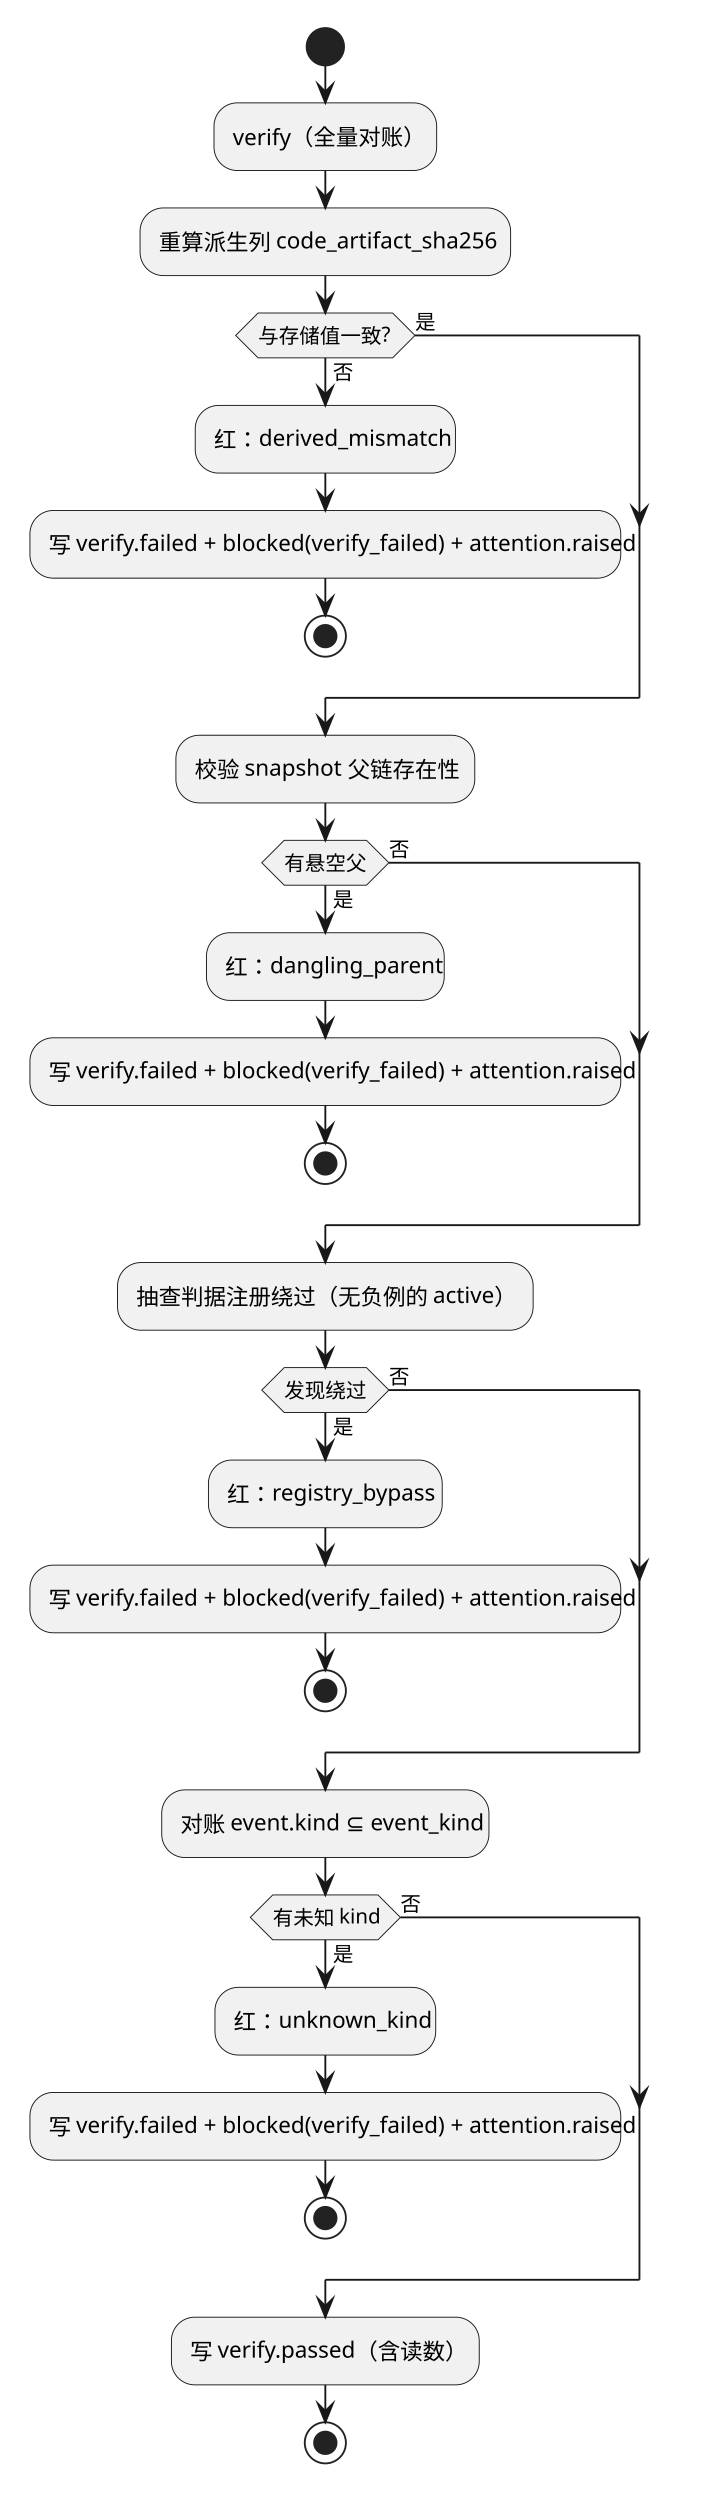
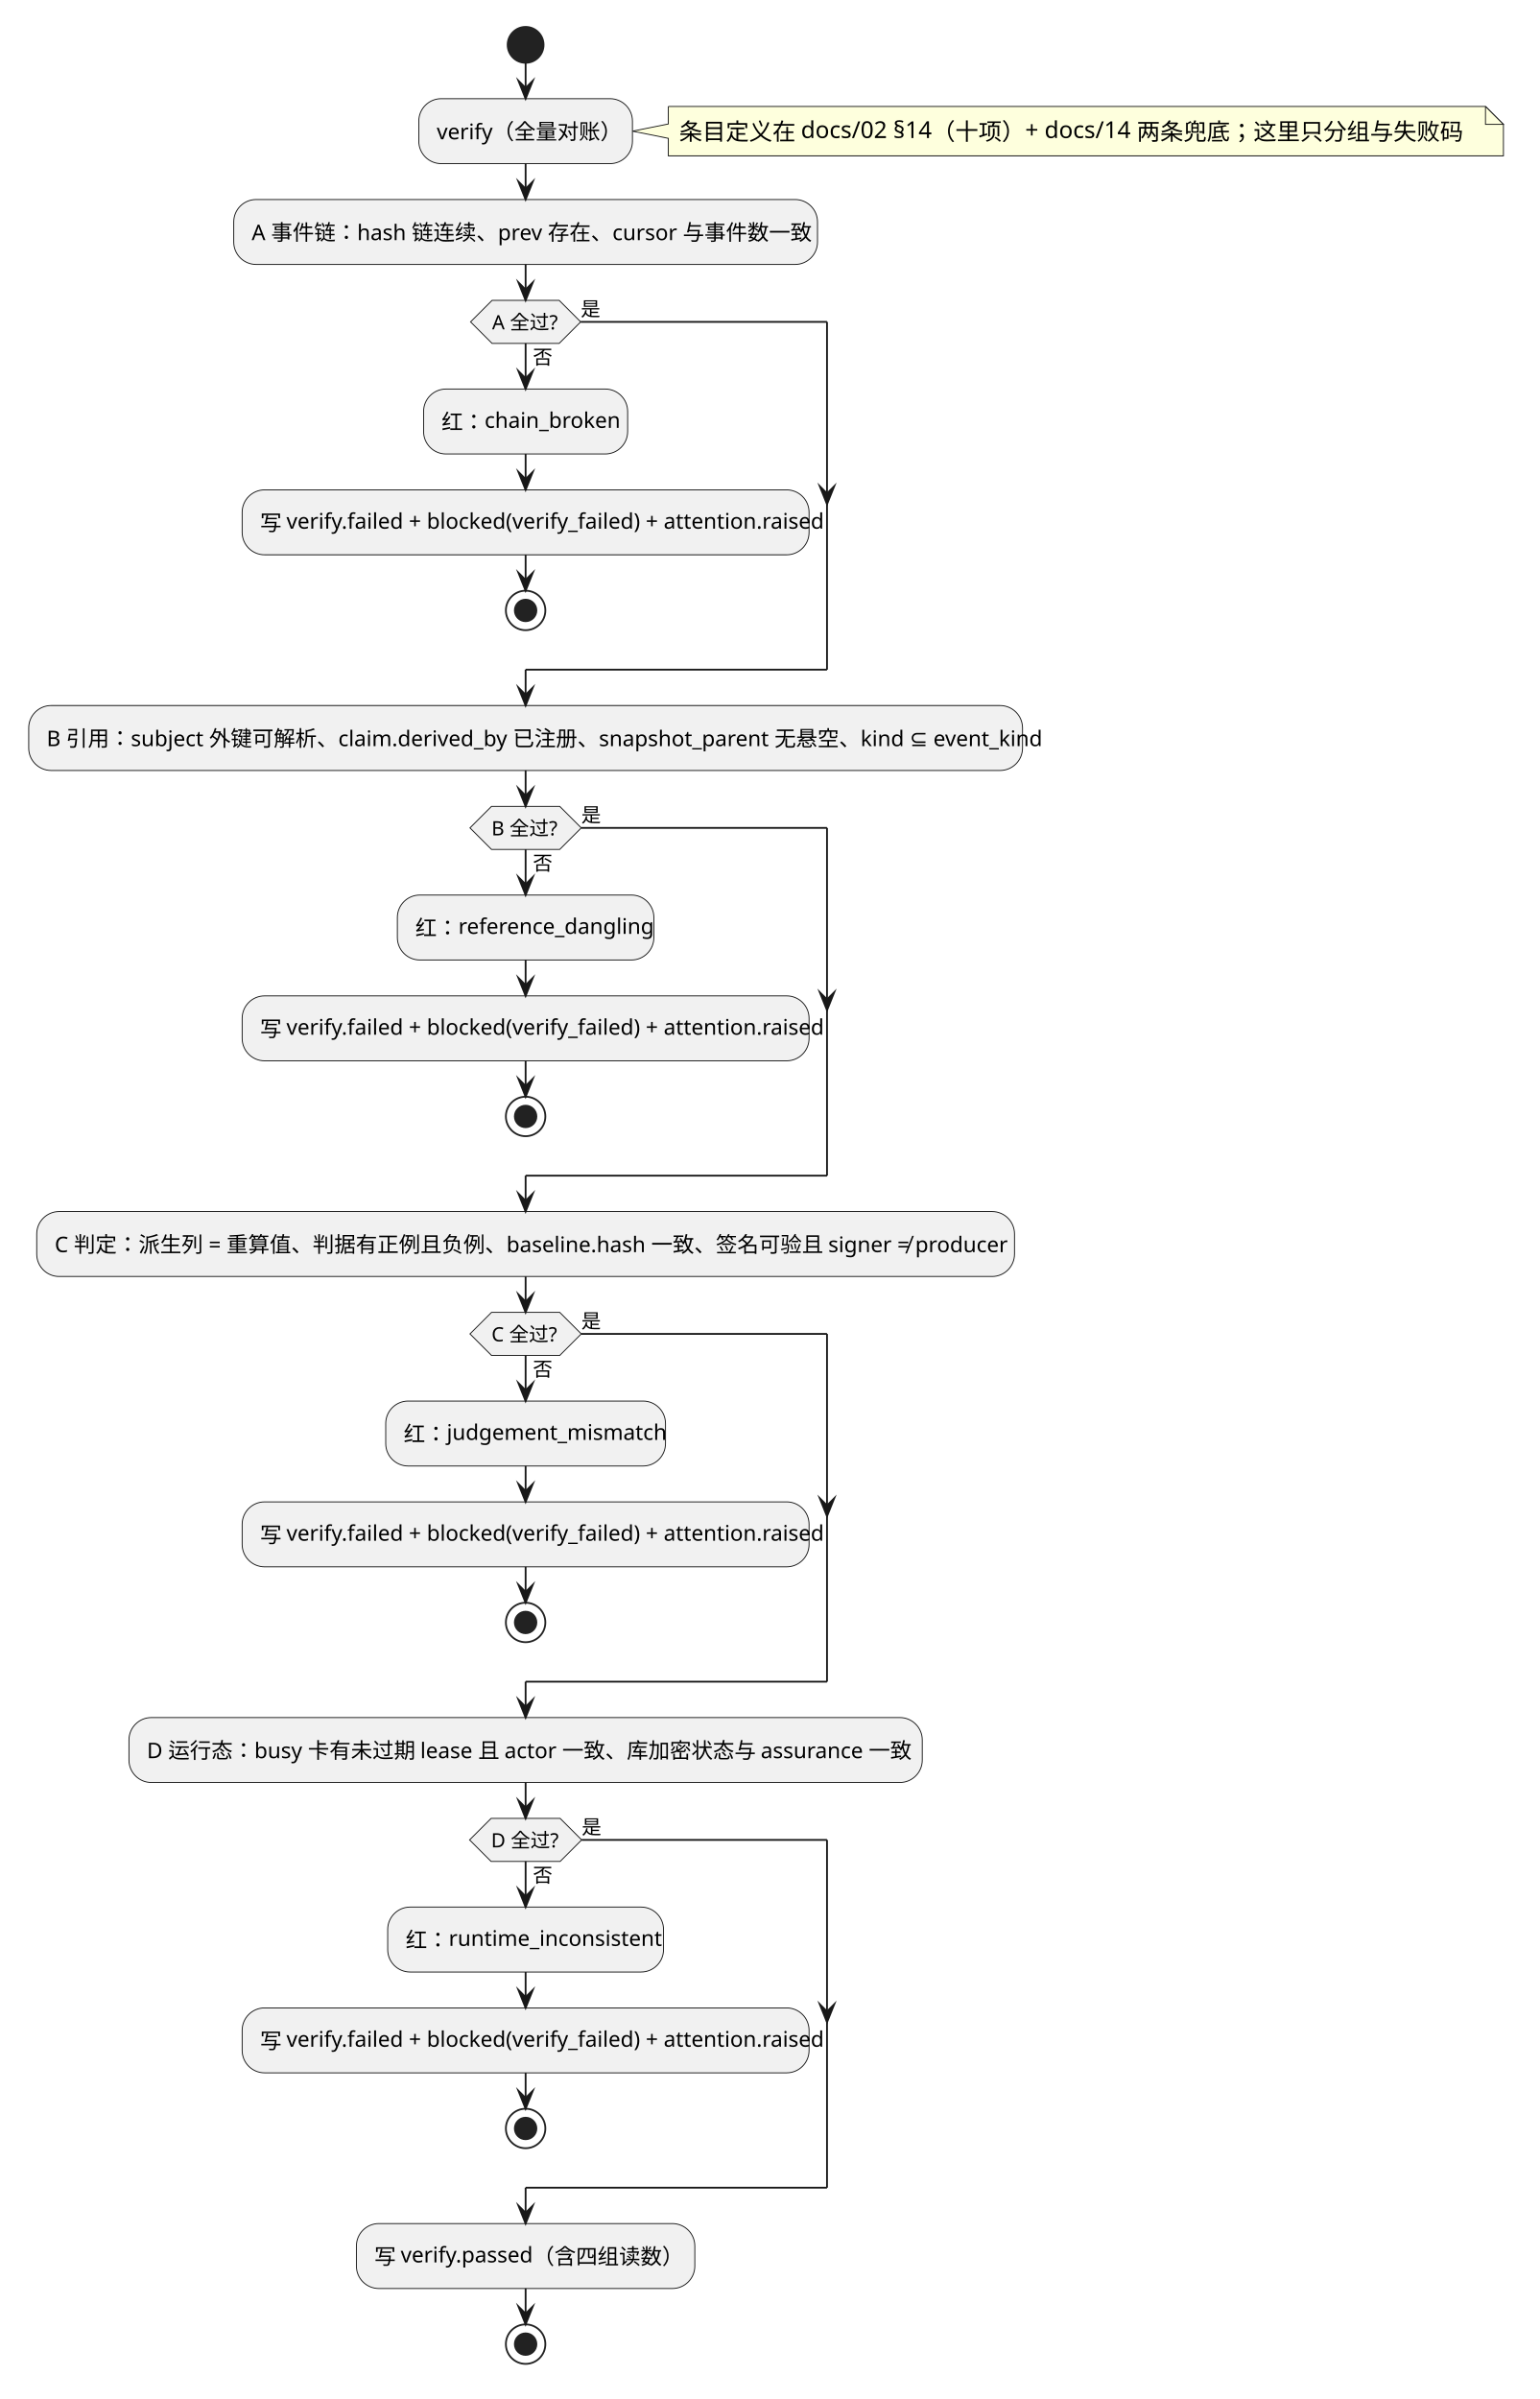
- <svg xmlns="http://www.w3.org/2000/svg" version="1.1" data-diagram-type="ACTIVITY" style="width:376px;height:1337px;background:#FFFFFF;" width="376px" height="1337px" viewBox="0 0 376 1337" zoomAndPan="magnify" preserveAspectRatio="none" contentStyleType="text/css">
+ <svg xmlns="http://www.w3.org/2000/svg" version="1.1" data-diagram-type="ACTIVITY" style="width:858px;height:1337px;background:#FFFFFF;" width="858px" height="1337px" viewBox="0 0 858 1337" zoomAndPan="magnify" preserveAspectRatio="none" contentStyleType="text/css">
  <defs />
  <g font-family="sans-serif" lengthAdjust="spacing">
-     <ellipse cx="173.99" cy="25" rx="10" ry="10" fill="#222" style="stroke:#222;stroke-width:1;" />
-     <rect x="114.449" y="55" width="119.082" height="36.195" fill="#F1F1F1" style="stroke:#181818;stroke-width:0.5;" rx="12.5" ry="12.5" />
-     <text x="124.449" y="77.633" fill="#000" font-size="12" textLength="99.082">verify（全量对账）</text>
-     <rect x="74.904" y="111.195" width="198.172" height="36.195" fill="#F1F1F1" style="stroke:#181818;stroke-width:0.5;" rx="12.5" ry="12.5" />
-     <text x="84.904" y="133.828" fill="#000" font-size="12" textLength="178.172">重算派生列 code_artifact_sha256</text>
-     <rect x="104.418" y="216.813" width="139.145" height="36.195" fill="#F1F1F1" style="stroke:#181818;stroke-width:0.5;" rx="12.5" ry="12.5" />
-     <text x="114.418" y="239.446" fill="#000" font-size="12" textLength="119.145">红：derived_mismatch</text>
-     <rect x="16" y="273.009" width="315.98" height="36.195" fill="#F1F1F1" style="stroke:#181818;stroke-width:0.5;" rx="12.5" ry="12.5" />
-     <text x="26" y="295.642" fill="#000" font-size="12" textLength="295.98">写 verify.failed + blocked(verify_failed) + attention.raised</text>
-     <ellipse cx="173.99" cy="340.204" rx="11" ry="11" fill="none" style="stroke:#222;stroke-width:1;" />
-     <ellipse cx="173.99" cy="340.204" rx="6" ry="6" fill="#222" style="stroke:#222;stroke-width:1;" />
-     <polygon points="138.025,167.391,209.955,167.391,221.955,179.391,209.955,191.391,138.025,191.391,126.025,179.391,138.025,167.391" fill="#F1F1F1" style="stroke:#181818;stroke-width:0.5;stroke-linejoin:miter;stroke-miterlimit:10;" />
-     <text x="177.99" y="202.971" fill="#000" font-size="11">否</text>
-     <text x="138.025" y="183.548" fill="#000" font-size="11" textLength="71.93">与存储值一致?</text>
-     <text x="221.955" y="176.125" fill="#000" font-size="11">是</text>
-     <rect x="94.07" y="393.204" width="159.84" height="36.195" fill="#F1F1F1" style="stroke:#181818;stroke-width:0.5;" rx="12.5" ry="12.5" />
-     <text x="104.07" y="415.837" fill="#000" font-size="12" textLength="139.84">校验 snapshot 父链存在性</text>
-     <rect x="110.412" y="498.822" width="127.156" height="36.195" fill="#F1F1F1" style="stroke:#181818;stroke-width:0.5;" rx="12.5" ry="12.5" />
-     <text x="120.412" y="521.455" fill="#000" font-size="12" textLength="107.156">红：dangling_parent</text>
-     <rect x="16" y="555.018" width="315.98" height="36.195" fill="#F1F1F1" style="stroke:#181818;stroke-width:0.5;" rx="12.5" ry="12.5" />
-     <text x="26" y="577.65" fill="#000" font-size="12" textLength="295.98">写 verify.failed + blocked(verify_failed) + attention.raised</text>
-     <ellipse cx="173.99" cy="622.213" rx="11" ry="11" fill="none" style="stroke:#222;stroke-width:1;" />
-     <ellipse cx="173.99" cy="622.213" rx="6" ry="6" fill="#222" style="stroke:#222;stroke-width:1;" />
-     <polygon points="151.99,449.399,195.99,449.399,207.99,461.399,195.99,473.399,151.99,473.399,139.99,461.399,151.99,449.399" fill="#F1F1F1" style="stroke:#181818;stroke-width:0.5;stroke-linejoin:miter;stroke-miterlimit:10;" />
-     <text x="177.99" y="484.979" fill="#000" font-size="11">是</text>
-     <text x="151.99" y="465.557" fill="#000" font-size="11" textLength="44">有悬空父</text>
-     <text x="207.99" y="458.134" fill="#000" font-size="11">否</text>
-     <rect x="62.857" y="675.213" width="222.266" height="36.195" fill="#F1F1F1" style="stroke:#181818;stroke-width:0.5;" rx="12.5" ry="12.5" />
-     <text x="72.857" y="697.846" fill="#000" font-size="12" textLength="202.266">抽查判据注册绕过（无负例的 active）</text>
-     <rect x="111.479" y="780.831" width="125.023" height="36.195" fill="#F1F1F1" style="stroke:#181818;stroke-width:0.5;" rx="12.5" ry="12.5" />
-     <text x="121.479" y="803.464" fill="#000" font-size="12" textLength="105.023">红：registry_bypass</text>
-     <rect x="16" y="837.026" width="315.98" height="36.195" fill="#F1F1F1" style="stroke:#181818;stroke-width:0.5;" rx="12.5" ry="12.5" />
-     <text x="26" y="859.659" fill="#000" font-size="12" textLength="295.98">写 verify.failed + blocked(verify_failed) + attention.raised</text>
-     <ellipse cx="173.99" cy="904.222" rx="11" ry="11" fill="none" style="stroke:#222;stroke-width:1;" />
-     <ellipse cx="173.99" cy="904.222" rx="6" ry="6" fill="#222" style="stroke:#222;stroke-width:1;" />
-     <polygon points="151.99,731.408,195.99,731.408,207.99,743.408,195.99,755.408,151.99,755.408,139.99,743.408,151.99,731.408" fill="#F1F1F1" style="stroke:#181818;stroke-width:0.5;stroke-linejoin:miter;stroke-miterlimit:10;" />
-     <text x="177.99" y="766.988" fill="#000" font-size="11">是</text>
-     <text x="151.99" y="747.565" fill="#000" font-size="11" textLength="44">发现绕过</text>
-     <text x="207.99" y="740.143" fill="#000" font-size="11">否</text>
-     <rect x="86.482" y="957.222" width="175.016" height="36.195" fill="#F1F1F1" style="stroke:#181818;stroke-width:0.5;" rx="12.5" ry="12.5" />
-     <text x="96.482" y="979.854" fill="#000" font-size="12" textLength="155.016">对账 event.kind ⊆ event_kind</text>
-     <rect x="114.959" y="1062.84" width="118.063" height="36.195" fill="#F1F1F1" style="stroke:#181818;stroke-width:0.5;" rx="12.5" ry="12.5" />
-     <text x="124.959" y="1085.473" fill="#000" font-size="12" textLength="98.063">红：unknown_kind</text>
-     <rect x="16" y="1119.035" width="315.98" height="36.195" fill="#F1F1F1" style="stroke:#181818;stroke-width:0.5;" rx="12.5" ry="12.5" />
-     <text x="26" y="1141.668" fill="#000" font-size="12" textLength="295.98">写 verify.failed + blocked(verify_failed) + attention.raised</text>
-     <ellipse cx="173.99" cy="1186.23" rx="11" ry="11" fill="none" style="stroke:#222;stroke-width:1;" />
-     <ellipse cx="173.99" cy="1186.23" rx="6" ry="6" fill="#222" style="stroke:#222;stroke-width:1;" />
-     <polygon points="145.846,1013.417,202.135,1013.417,214.135,1025.417,202.135,1037.417,145.846,1037.417,133.846,1025.417,145.846,1013.417" fill="#F1F1F1" style="stroke:#181818;stroke-width:0.5;stroke-linejoin:miter;stroke-miterlimit:10;" />
-     <text x="177.99" y="1048.997" fill="#000" font-size="11">是</text>
-     <text x="145.846" y="1029.574" fill="#000" font-size="11" textLength="56.289">有未知 kind</text>
-     <text x="214.135" y="1022.151" fill="#000" font-size="11">否</text>
-     <rect x="91.68" y="1239.23" width="164.621" height="36.195" fill="#F1F1F1" style="stroke:#181818;stroke-width:0.5;" rx="12.5" ry="12.5" />
-     <text x="101.68" y="1261.863" fill="#000" font-size="12" textLength="144.621">写 verify.passed（含读数）</text>
-     <ellipse cx="173.99" cy="1306.426" rx="11" ry="11" fill="none" style="stroke:#222;stroke-width:1;" />
-     <ellipse cx="173.99" cy="1306.426" rx="6" ry="6" fill="#222" style="stroke:#222;stroke-width:1;" />
-     <line x1="173.99" y1="35" x2="173.99" y2="55" style="stroke:#181818;stroke-width:1;" />
-     <polygon points="169.99,45,173.99,55,177.99,45,173.99,49" fill="#181818" style="stroke:#181818;stroke-width:1;stroke-linejoin:miter;stroke-miterlimit:10;" />
-     <line x1="173.99" y1="91.195" x2="173.99" y2="111.195" style="stroke:#181818;stroke-width:1;" />
-     <polygon points="169.99,101.195,173.99,111.195,177.99,101.195,173.99,105.195" fill="#181818" style="stroke:#181818;stroke-width:1;stroke-linejoin:miter;stroke-miterlimit:10;" />
-     <line x1="173.99" y1="253.009" x2="173.99" y2="273.009" style="stroke:#181818;stroke-width:1;" />
-     <polygon points="169.99,263.009,173.99,273.009,177.99,263.009,173.99,267.009" fill="#181818" style="stroke:#181818;stroke-width:1;stroke-linejoin:miter;stroke-miterlimit:10;" />
-     <line x1="173.99" y1="309.204" x2="173.99" y2="329.204" style="stroke:#181818;stroke-width:1;" />
-     <polygon points="169.99,319.204,173.99,329.204,177.99,319.204,173.99,323.204" fill="#181818" style="stroke:#181818;stroke-width:1;stroke-linejoin:miter;stroke-miterlimit:10;" />
-     <line x1="173.99" y1="191.391" x2="173.99" y2="216.813" style="stroke:#181818;stroke-width:1;" />
-     <polygon points="169.99,206.813,173.99,216.813,177.99,206.813,173.99,210.813" fill="#181818" style="stroke:#181818;stroke-width:1;stroke-linejoin:miter;stroke-miterlimit:10;" />
-     <line x1="221.955" y1="179.391" x2="341.98" y2="179.391" style="stroke:#181818;stroke-width:1;" />
-     <polygon points="337.98,271.009,341.98,281.009,345.98,271.009,341.98,275.009" fill="#181818" style="stroke:#181818;stroke-width:1;stroke-linejoin:miter;stroke-miterlimit:10;" />
-     <line x1="341.98" y1="179.391" x2="341.98" y2="373.204" style="stroke:#181818;stroke-width:1;" />
-     <line x1="341.98" y1="373.204" x2="173.99" y2="373.204" style="stroke:#181818;stroke-width:1;" />
-     <line x1="173.99" y1="373.204" x2="173.99" y2="393.204" style="stroke:#181818;stroke-width:1;" />
-     <polygon points="169.99,383.204,173.99,393.204,177.99,383.204,173.99,387.204" fill="#181818" style="stroke:#181818;stroke-width:1;stroke-linejoin:miter;stroke-miterlimit:10;" />
-     <line x1="173.99" y1="147.391" x2="173.99" y2="167.391" style="stroke:#181818;stroke-width:1;" />
-     <polygon points="169.99,157.391,173.99,167.391,177.99,157.391,173.99,161.391" fill="#181818" style="stroke:#181818;stroke-width:1;stroke-linejoin:miter;stroke-miterlimit:10;" />
-     <line x1="173.99" y1="535.018" x2="173.99" y2="555.018" style="stroke:#181818;stroke-width:1;" />
-     <polygon points="169.99,545.018,173.99,555.018,177.99,545.018,173.99,549.018" fill="#181818" style="stroke:#181818;stroke-width:1;stroke-linejoin:miter;stroke-miterlimit:10;" />
-     <line x1="173.99" y1="591.213" x2="173.99" y2="611.213" style="stroke:#181818;stroke-width:1;" />
-     <polygon points="169.99,601.213,173.99,611.213,177.99,601.213,173.99,605.213" fill="#181818" style="stroke:#181818;stroke-width:1;stroke-linejoin:miter;stroke-miterlimit:10;" />
-     <line x1="173.99" y1="473.399" x2="173.99" y2="498.822" style="stroke:#181818;stroke-width:1;" />
-     <polygon points="169.99,488.822,173.99,498.822,177.99,488.822,173.99,492.822" fill="#181818" style="stroke:#181818;stroke-width:1;stroke-linejoin:miter;stroke-miterlimit:10;" />
-     <line x1="207.99" y1="461.399" x2="341.98" y2="461.399" style="stroke:#181818;stroke-width:1;" />
-     <polygon points="337.98,553.018,341.98,563.018,345.98,553.018,341.98,557.018" fill="#181818" style="stroke:#181818;stroke-width:1;stroke-linejoin:miter;stroke-miterlimit:10;" />
-     <line x1="341.98" y1="461.399" x2="341.98" y2="655.213" style="stroke:#181818;stroke-width:1;" />
-     <line x1="341.98" y1="655.213" x2="173.99" y2="655.213" style="stroke:#181818;stroke-width:1;" />
-     <line x1="173.99" y1="655.213" x2="173.99" y2="675.213" style="stroke:#181818;stroke-width:1;" />
-     <polygon points="169.99,665.213,173.99,675.213,177.99,665.213,173.99,669.213" fill="#181818" style="stroke:#181818;stroke-width:1;stroke-linejoin:miter;stroke-miterlimit:10;" />
-     <line x1="173.99" y1="429.399" x2="173.99" y2="449.399" style="stroke:#181818;stroke-width:1;" />
-     <polygon points="169.99,439.399,173.99,449.399,177.99,439.399,173.99,443.399" fill="#181818" style="stroke:#181818;stroke-width:1;stroke-linejoin:miter;stroke-miterlimit:10;" />
-     <line x1="173.99" y1="817.026" x2="173.99" y2="837.026" style="stroke:#181818;stroke-width:1;" />
-     <polygon points="169.99,827.026,173.99,837.026,177.99,827.026,173.99,831.026" fill="#181818" style="stroke:#181818;stroke-width:1;stroke-linejoin:miter;stroke-miterlimit:10;" />
-     <line x1="173.99" y1="873.222" x2="173.99" y2="893.222" style="stroke:#181818;stroke-width:1;" />
-     <polygon points="169.99,883.222,173.99,893.222,177.99,883.222,173.99,887.222" fill="#181818" style="stroke:#181818;stroke-width:1;stroke-linejoin:miter;stroke-miterlimit:10;" />
-     <line x1="173.99" y1="755.408" x2="173.99" y2="780.831" style="stroke:#181818;stroke-width:1;" />
-     <polygon points="169.99,770.831,173.99,780.831,177.99,770.831,173.99,774.831" fill="#181818" style="stroke:#181818;stroke-width:1;stroke-linejoin:miter;stroke-miterlimit:10;" />
-     <line x1="207.99" y1="743.408" x2="341.98" y2="743.408" style="stroke:#181818;stroke-width:1;" />
-     <polygon points="337.98,835.026,341.98,845.026,345.98,835.026,341.98,839.026" fill="#181818" style="stroke:#181818;stroke-width:1;stroke-linejoin:miter;stroke-miterlimit:10;" />
-     <line x1="341.98" y1="743.408" x2="341.98" y2="937.222" style="stroke:#181818;stroke-width:1;" />
-     <line x1="341.98" y1="937.222" x2="173.99" y2="937.222" style="stroke:#181818;stroke-width:1;" />
-     <line x1="173.99" y1="937.222" x2="173.99" y2="957.222" style="stroke:#181818;stroke-width:1;" />
-     <polygon points="169.99,947.222,173.99,957.222,177.99,947.222,173.99,951.222" fill="#181818" style="stroke:#181818;stroke-width:1;stroke-linejoin:miter;stroke-miterlimit:10;" />
-     <line x1="173.99" y1="711.408" x2="173.99" y2="731.408" style="stroke:#181818;stroke-width:1;" />
-     <polygon points="169.99,721.408,173.99,731.408,177.99,721.408,173.99,725.408" fill="#181818" style="stroke:#181818;stroke-width:1;stroke-linejoin:miter;stroke-miterlimit:10;" />
-     <line x1="173.99" y1="1099.035" x2="173.99" y2="1119.035" style="stroke:#181818;stroke-width:1;" />
-     <polygon points="169.99,1109.035,173.99,1119.035,177.99,1109.035,173.99,1113.035" fill="#181818" style="stroke:#181818;stroke-width:1;stroke-linejoin:miter;stroke-miterlimit:10;" />
-     <line x1="173.99" y1="1155.23" x2="173.99" y2="1175.23" style="stroke:#181818;stroke-width:1;" />
-     <polygon points="169.99,1165.23,173.99,1175.23,177.99,1165.23,173.99,1169.23" fill="#181818" style="stroke:#181818;stroke-width:1;stroke-linejoin:miter;stroke-miterlimit:10;" />
-     <line x1="173.99" y1="1037.417" x2="173.99" y2="1062.84" style="stroke:#181818;stroke-width:1;" />
-     <polygon points="169.99,1052.84,173.99,1062.84,177.99,1052.84,173.99,1056.84" fill="#181818" style="stroke:#181818;stroke-width:1;stroke-linejoin:miter;stroke-miterlimit:10;" />
-     <line x1="214.135" y1="1025.417" x2="341.98" y2="1025.417" style="stroke:#181818;stroke-width:1;" />
-     <polygon points="337.98,1117.035,341.98,1127.035,345.98,1117.035,341.98,1121.035" fill="#181818" style="stroke:#181818;stroke-width:1;stroke-linejoin:miter;stroke-miterlimit:10;" />
-     <line x1="341.98" y1="1025.417" x2="341.98" y2="1219.23" style="stroke:#181818;stroke-width:1;" />
-     <line x1="341.98" y1="1219.23" x2="173.99" y2="1219.23" style="stroke:#181818;stroke-width:1;" />
-     <line x1="173.99" y1="1219.23" x2="173.99" y2="1239.23" style="stroke:#181818;stroke-width:1;" />
-     <polygon points="169.99,1229.23,173.99,1239.23,177.99,1229.23,173.99,1233.23" fill="#181818" style="stroke:#181818;stroke-width:1;stroke-linejoin:miter;stroke-miterlimit:10;" />
-     <line x1="173.99" y1="993.417" x2="173.99" y2="1013.417" style="stroke:#181818;stroke-width:1;" />
-     <polygon points="169.99,1003.417,173.99,1013.417,177.99,1003.417,173.99,1007.417" fill="#181818" style="stroke:#181818;stroke-width:1;stroke-linejoin:miter;stroke-miterlimit:10;" />
-     <line x1="173.99" y1="1275.426" x2="173.99" y2="1295.426" style="stroke:#181818;stroke-width:1;" />
-     <polygon points="169.99,1285.426,173.99,1295.426,177.99,1285.426,173.99,1289.426" fill="#181818" style="stroke:#181818;stroke-width:1;stroke-linejoin:miter;stroke-miterlimit:10;" />
+     <ellipse cx="292.965" cy="25" rx="10" ry="10" fill="#222" style="stroke:#222;stroke-width:1;" />
+     <path d="M372.506,59.325 L372.506,69.098 L352.506,73.098 L372.506,77.098 L372.506,86.87 A0,0 0 0 0 372.506,86.87 L837.969,86.87 A0,0 0 0 0 837.969,86.87 L837.969,69.325 L827.969,59.325 L372.506,59.325 A0,0 0 0 0 372.506,59.325" style="stroke:#181818;stroke-width:0.5;" fill="#FEFFDD" />
+     <path d="M827.969,59.325 L827.969,69.325 L837.969,69.325 L827.969,59.325" style="stroke:#181818;stroke-width:0.5;" fill="#FEFFDD" />
+     <text x="378.506" y="78.011" fill="#000" font-size="13" textLength="444.463">条目定义在 docs/02 §14（十项）+ docs/14 两条兜底；这里只分组与失败码</text>
+     <rect x="233.424" y="55" width="119.082" height="36.195" fill="#F1F1F1" style="stroke:#181818;stroke-width:0.5;" rx="12.5" ry="12.5" />
+     <text x="243.424" y="77.633" fill="#000" font-size="12" textLength="99.082">verify（全量对账）</text>
+     <rect x="130.275" y="111.195" width="325.379" height="36.195" fill="#F1F1F1" style="stroke:#181818;stroke-width:0.5;" rx="12.5" ry="12.5" />
+     <text x="140.275" y="133.828" fill="#000" font-size="12" textLength="305.379">A 事件链：hash 链连续、prev 存在、cursor 与事件数一致</text>
+     <rect x="236.096" y="216.813" width="113.738" height="36.195" fill="#F1F1F1" style="stroke:#181818;stroke-width:0.5;" rx="12.5" ry="12.5" />
+     <text x="246.096" y="239.446" fill="#000" font-size="12" textLength="93.738">红：chain_broken</text>
+     <rect x="134.975" y="273.009" width="315.98" height="36.195" fill="#F1F1F1" style="stroke:#181818;stroke-width:0.5;" rx="12.5" ry="12.5" />
+     <text x="144.975" y="295.642" fill="#000" font-size="12" textLength="295.98">写 verify.failed + blocked(verify_failed) + attention.raised</text>
+     <ellipse cx="292.965" cy="340.204" rx="11" ry="11" fill="none" style="stroke:#222;stroke-width:1;" />
+     <ellipse cx="292.965" cy="340.204" rx="6" ry="6" fill="#222" style="stroke:#222;stroke-width:1;" />
+     <polygon points="274.273,167.391,311.656,167.391,323.656,179.391,311.656,191.391,274.273,191.391,262.273,179.391,274.273,167.391" fill="#F1F1F1" style="stroke:#181818;stroke-width:0.5;stroke-linejoin:miter;stroke-miterlimit:10;" />
+     <text x="296.965" y="202.971" fill="#000" font-size="11">否</text>
+     <text x="274.273" y="183.548" fill="#000" font-size="11" textLength="37.383">A 全过?</text>
+     <text x="323.656" y="176.125" fill="#000" font-size="11">是</text>
+     <rect x="16" y="393.204" width="553.93" height="36.195" fill="#F1F1F1" style="stroke:#181818;stroke-width:0.5;" rx="12.5" ry="12.5" />
+     <text x="26" y="415.837" fill="#000" font-size="12" textLength="533.93">B 引用：subject 外键可解析、claim.derived_by 已注册、snapshot_parent 无悬空、kind ⊆ event_kind</text>
+     <rect x="221.477" y="498.822" width="142.977" height="36.195" fill="#F1F1F1" style="stroke:#181818;stroke-width:0.5;" rx="12.5" ry="12.5" />
+     <text x="231.477" y="521.455" fill="#000" font-size="12" textLength="122.977">红：reference_dangling</text>
+     <rect x="134.975" y="555.018" width="315.98" height="36.195" fill="#F1F1F1" style="stroke:#181818;stroke-width:0.5;" rx="12.5" ry="12.5" />
+     <text x="144.975" y="577.65" fill="#000" font-size="12" textLength="295.98">写 verify.failed + blocked(verify_failed) + attention.raised</text>
+     <ellipse cx="292.965" cy="622.213" rx="11" ry="11" fill="none" style="stroke:#222;stroke-width:1;" />
+     <ellipse cx="292.965" cy="622.213" rx="6" ry="6" fill="#222" style="stroke:#222;stroke-width:1;" />
+     <polygon points="273.946,449.399,311.984,449.399,323.984,461.399,311.984,473.399,273.946,473.399,261.946,461.399,273.946,449.399" fill="#F1F1F1" style="stroke:#181818;stroke-width:0.5;stroke-linejoin:miter;stroke-miterlimit:10;" />
+     <text x="296.965" y="484.979" fill="#000" font-size="11">否</text>
+     <text x="273.946" y="465.557" fill="#000" font-size="11" textLength="38.038">B 全过?</text>
+     <text x="323.984" y="458.134" fill="#000" font-size="11">是</text>
+     <rect x="20.471" y="675.213" width="544.988" height="36.195" fill="#F1F1F1" style="stroke:#181818;stroke-width:0.5;" rx="12.5" ry="12.5" />
+     <text x="30.471" y="697.846" fill="#000" font-size="12" textLength="524.988">C 判定：派生列 = 重算值、判据有正例且负例、baseline.hash 一致、签名可验且 signer ≠ producer</text>
+     <rect x="214.996" y="780.831" width="155.938" height="36.195" fill="#F1F1F1" style="stroke:#181818;stroke-width:0.5;" rx="12.5" ry="12.5" />
+     <text x="224.996" y="803.464" fill="#000" font-size="12" textLength="135.938">红：judgement_mismatch</text>
+     <rect x="134.975" y="837.026" width="315.98" height="36.195" fill="#F1F1F1" style="stroke:#181818;stroke-width:0.5;" rx="12.5" ry="12.5" />
+     <text x="144.975" y="859.659" fill="#000" font-size="12" textLength="295.98">写 verify.failed + blocked(verify_failed) + attention.raised</text>
+     <ellipse cx="292.965" cy="904.222" rx="11" ry="11" fill="none" style="stroke:#222;stroke-width:1;" />
+     <ellipse cx="292.965" cy="904.222" rx="6" ry="6" fill="#222" style="stroke:#222;stroke-width:1;" />
+     <polygon points="273.946,731.408,311.984,731.408,323.984,743.408,311.984,755.408,273.946,755.408,261.946,743.408,273.946,731.408" fill="#F1F1F1" style="stroke:#181818;stroke-width:0.5;stroke-linejoin:miter;stroke-miterlimit:10;" />
+     <text x="296.965" y="766.988" fill="#000" font-size="11">否</text>
+     <text x="273.946" y="747.565" fill="#000" font-size="11" textLength="38.038">C 全过?</text>
+     <text x="323.984" y="740.143" fill="#000" font-size="11">是</text>
+     <rect x="71.881" y="957.222" width="442.168" height="36.195" fill="#F1F1F1" style="stroke:#181818;stroke-width:0.5;" rx="12.5" ry="12.5" />
+     <text x="81.881" y="979.854" fill="#000" font-size="12" textLength="422.168">D 运行态：busy 卡有未过期 lease 且 actor 一致、库加密状态与 assurance 一致</text>
+     <rect x="216.092" y="1062.84" width="153.746" height="36.195" fill="#F1F1F1" style="stroke:#181818;stroke-width:0.5;" rx="12.5" ry="12.5" />
+     <text x="226.092" y="1085.473" fill="#000" font-size="12" textLength="133.746">红：runtime_inconsistent</text>
+     <rect x="134.975" y="1119.035" width="315.98" height="36.195" fill="#F1F1F1" style="stroke:#181818;stroke-width:0.5;" rx="12.5" ry="12.5" />
+     <text x="144.975" y="1141.668" fill="#000" font-size="12" textLength="295.98">写 verify.failed + blocked(verify_failed) + attention.raised</text>
+     <ellipse cx="292.965" cy="1186.23" rx="11" ry="11" fill="none" style="stroke:#222;stroke-width:1;" />
+     <ellipse cx="292.965" cy="1186.23" rx="6" ry="6" fill="#222" style="stroke:#222;stroke-width:1;" />
+     <polygon points="273.726,1013.417,312.204,1013.417,324.204,1025.417,312.204,1037.417,273.726,1037.417,261.726,1025.417,273.726,1013.417" fill="#F1F1F1" style="stroke:#181818;stroke-width:0.5;stroke-linejoin:miter;stroke-miterlimit:10;" />
+     <text x="296.965" y="1048.997" fill="#000" font-size="11">否</text>
+     <text x="273.726" y="1029.574" fill="#000" font-size="11" textLength="38.479">D 全过?</text>
+     <text x="324.204" y="1022.151" fill="#000" font-size="11">是</text>
+     <rect x="198.654" y="1239.23" width="188.621" height="36.195" fill="#F1F1F1" style="stroke:#181818;stroke-width:0.5;" rx="12.5" ry="12.5" />
+     <text x="208.654" y="1261.863" fill="#000" font-size="12" textLength="168.621">写 verify.passed（含四组读数）</text>
+     <ellipse cx="292.965" cy="1306.426" rx="11" ry="11" fill="none" style="stroke:#222;stroke-width:1;" />
+     <ellipse cx="292.965" cy="1306.426" rx="6" ry="6" fill="#222" style="stroke:#222;stroke-width:1;" />
+     <line x1="292.965" y1="35" x2="292.965" y2="55" style="stroke:#181818;stroke-width:1;" />
+     <polygon points="288.965,45,292.965,55,296.965,45,292.965,49" fill="#181818" style="stroke:#181818;stroke-width:1;stroke-linejoin:miter;stroke-miterlimit:10;" />
+     <line x1="292.965" y1="91.195" x2="292.965" y2="111.195" style="stroke:#181818;stroke-width:1;" />
+     <polygon points="288.965,101.195,292.965,111.195,296.965,101.195,292.965,105.195" fill="#181818" style="stroke:#181818;stroke-width:1;stroke-linejoin:miter;stroke-miterlimit:10;" />
+     <line x1="292.965" y1="253.009" x2="292.965" y2="273.009" style="stroke:#181818;stroke-width:1;" />
+     <polygon points="288.965,263.009,292.965,273.009,296.965,263.009,292.965,267.009" fill="#181818" style="stroke:#181818;stroke-width:1;stroke-linejoin:miter;stroke-miterlimit:10;" />
+     <line x1="292.965" y1="309.204" x2="292.965" y2="329.204" style="stroke:#181818;stroke-width:1;" />
+     <polygon points="288.965,319.204,292.965,329.204,296.965,319.204,292.965,323.204" fill="#181818" style="stroke:#181818;stroke-width:1;stroke-linejoin:miter;stroke-miterlimit:10;" />
+     <line x1="292.965" y1="191.391" x2="292.965" y2="216.813" style="stroke:#181818;stroke-width:1;" />
+     <polygon points="288.965,206.813,292.965,216.813,296.965,206.813,292.965,210.813" fill="#181818" style="stroke:#181818;stroke-width:1;stroke-linejoin:miter;stroke-miterlimit:10;" />
+     <line x1="323.656" y1="179.391" x2="460.955" y2="179.391" style="stroke:#181818;stroke-width:1;" />
+     <polygon points="456.955,271.009,460.955,281.009,464.955,271.009,460.955,275.009" fill="#181818" style="stroke:#181818;stroke-width:1;stroke-linejoin:miter;stroke-miterlimit:10;" />
+     <line x1="460.955" y1="179.391" x2="460.955" y2="373.204" style="stroke:#181818;stroke-width:1;" />
+     <line x1="460.955" y1="373.204" x2="292.965" y2="373.204" style="stroke:#181818;stroke-width:1;" />
+     <line x1="292.965" y1="373.204" x2="292.965" y2="393.204" style="stroke:#181818;stroke-width:1;" />
+     <polygon points="288.965,383.204,292.965,393.204,296.965,383.204,292.965,387.204" fill="#181818" style="stroke:#181818;stroke-width:1;stroke-linejoin:miter;stroke-miterlimit:10;" />
+     <line x1="292.965" y1="147.391" x2="292.965" y2="167.391" style="stroke:#181818;stroke-width:1;" />
+     <polygon points="288.965,157.391,292.965,167.391,296.965,157.391,292.965,161.391" fill="#181818" style="stroke:#181818;stroke-width:1;stroke-linejoin:miter;stroke-miterlimit:10;" />
+     <line x1="292.965" y1="535.018" x2="292.965" y2="555.018" style="stroke:#181818;stroke-width:1;" />
+     <polygon points="288.965,545.018,292.965,555.018,296.965,545.018,292.965,549.018" fill="#181818" style="stroke:#181818;stroke-width:1;stroke-linejoin:miter;stroke-miterlimit:10;" />
+     <line x1="292.965" y1="591.213" x2="292.965" y2="611.213" style="stroke:#181818;stroke-width:1;" />
+     <polygon points="288.965,601.213,292.965,611.213,296.965,601.213,292.965,605.213" fill="#181818" style="stroke:#181818;stroke-width:1;stroke-linejoin:miter;stroke-miterlimit:10;" />
+     <line x1="292.965" y1="473.399" x2="292.965" y2="498.822" style="stroke:#181818;stroke-width:1;" />
+     <polygon points="288.965,488.822,292.965,498.822,296.965,488.822,292.965,492.822" fill="#181818" style="stroke:#181818;stroke-width:1;stroke-linejoin:miter;stroke-miterlimit:10;" />
+     <line x1="323.984" y1="461.399" x2="460.955" y2="461.399" style="stroke:#181818;stroke-width:1;" />
+     <polygon points="456.955,553.018,460.955,563.018,464.955,553.018,460.955,557.018" fill="#181818" style="stroke:#181818;stroke-width:1;stroke-linejoin:miter;stroke-miterlimit:10;" />
+     <line x1="460.955" y1="461.399" x2="460.955" y2="655.213" style="stroke:#181818;stroke-width:1;" />
+     <line x1="460.955" y1="655.213" x2="292.965" y2="655.213" style="stroke:#181818;stroke-width:1;" />
+     <line x1="292.965" y1="655.213" x2="292.965" y2="675.213" style="stroke:#181818;stroke-width:1;" />
+     <polygon points="288.965,665.213,292.965,675.213,296.965,665.213,292.965,669.213" fill="#181818" style="stroke:#181818;stroke-width:1;stroke-linejoin:miter;stroke-miterlimit:10;" />
+     <line x1="292.965" y1="429.399" x2="292.965" y2="449.399" style="stroke:#181818;stroke-width:1;" />
+     <polygon points="288.965,439.399,292.965,449.399,296.965,439.399,292.965,443.399" fill="#181818" style="stroke:#181818;stroke-width:1;stroke-linejoin:miter;stroke-miterlimit:10;" />
+     <line x1="292.965" y1="817.026" x2="292.965" y2="837.026" style="stroke:#181818;stroke-width:1;" />
+     <polygon points="288.965,827.026,292.965,837.026,296.965,827.026,292.965,831.026" fill="#181818" style="stroke:#181818;stroke-width:1;stroke-linejoin:miter;stroke-miterlimit:10;" />
+     <line x1="292.965" y1="873.222" x2="292.965" y2="893.222" style="stroke:#181818;stroke-width:1;" />
+     <polygon points="288.965,883.222,292.965,893.222,296.965,883.222,292.965,887.222" fill="#181818" style="stroke:#181818;stroke-width:1;stroke-linejoin:miter;stroke-miterlimit:10;" />
+     <line x1="292.965" y1="755.408" x2="292.965" y2="780.831" style="stroke:#181818;stroke-width:1;" />
+     <polygon points="288.965,770.831,292.965,780.831,296.965,770.831,292.965,774.831" fill="#181818" style="stroke:#181818;stroke-width:1;stroke-linejoin:miter;stroke-miterlimit:10;" />
+     <line x1="323.984" y1="743.408" x2="460.955" y2="743.408" style="stroke:#181818;stroke-width:1;" />
+     <polygon points="456.955,835.026,460.955,845.026,464.955,835.026,460.955,839.026" fill="#181818" style="stroke:#181818;stroke-width:1;stroke-linejoin:miter;stroke-miterlimit:10;" />
+     <line x1="460.955" y1="743.408" x2="460.955" y2="937.222" style="stroke:#181818;stroke-width:1;" />
+     <line x1="460.955" y1="937.222" x2="292.965" y2="937.222" style="stroke:#181818;stroke-width:1;" />
+     <line x1="292.965" y1="937.222" x2="292.965" y2="957.222" style="stroke:#181818;stroke-width:1;" />
+     <polygon points="288.965,947.222,292.965,957.222,296.965,947.222,292.965,951.222" fill="#181818" style="stroke:#181818;stroke-width:1;stroke-linejoin:miter;stroke-miterlimit:10;" />
+     <line x1="292.965" y1="711.408" x2="292.965" y2="731.408" style="stroke:#181818;stroke-width:1;" />
+     <polygon points="288.965,721.408,292.965,731.408,296.965,721.408,292.965,725.408" fill="#181818" style="stroke:#181818;stroke-width:1;stroke-linejoin:miter;stroke-miterlimit:10;" />
+     <line x1="292.965" y1="1099.035" x2="292.965" y2="1119.035" style="stroke:#181818;stroke-width:1;" />
+     <polygon points="288.965,1109.035,292.965,1119.035,296.965,1109.035,292.965,1113.035" fill="#181818" style="stroke:#181818;stroke-width:1;stroke-linejoin:miter;stroke-miterlimit:10;" />
+     <line x1="292.965" y1="1155.23" x2="292.965" y2="1175.23" style="stroke:#181818;stroke-width:1;" />
+     <polygon points="288.965,1165.23,292.965,1175.23,296.965,1165.23,292.965,1169.23" fill="#181818" style="stroke:#181818;stroke-width:1;stroke-linejoin:miter;stroke-miterlimit:10;" />
+     <line x1="292.965" y1="1037.417" x2="292.965" y2="1062.84" style="stroke:#181818;stroke-width:1;" />
+     <polygon points="288.965,1052.84,292.965,1062.84,296.965,1052.84,292.965,1056.84" fill="#181818" style="stroke:#181818;stroke-width:1;stroke-linejoin:miter;stroke-miterlimit:10;" />
+     <line x1="324.204" y1="1025.417" x2="460.955" y2="1025.417" style="stroke:#181818;stroke-width:1;" />
+     <polygon points="456.955,1117.035,460.955,1127.035,464.955,1117.035,460.955,1121.035" fill="#181818" style="stroke:#181818;stroke-width:1;stroke-linejoin:miter;stroke-miterlimit:10;" />
+     <line x1="460.955" y1="1025.417" x2="460.955" y2="1219.23" style="stroke:#181818;stroke-width:1;" />
+     <line x1="460.955" y1="1219.23" x2="292.965" y2="1219.23" style="stroke:#181818;stroke-width:1;" />
+     <line x1="292.965" y1="1219.23" x2="292.965" y2="1239.23" style="stroke:#181818;stroke-width:1;" />
+     <polygon points="288.965,1229.23,292.965,1239.23,296.965,1229.23,292.965,1233.23" fill="#181818" style="stroke:#181818;stroke-width:1;stroke-linejoin:miter;stroke-miterlimit:10;" />
+     <line x1="292.965" y1="993.417" x2="292.965" y2="1013.417" style="stroke:#181818;stroke-width:1;" />
+     <polygon points="288.965,1003.417,292.965,1013.417,296.965,1003.417,292.965,1007.417" fill="#181818" style="stroke:#181818;stroke-width:1;stroke-linejoin:miter;stroke-miterlimit:10;" />
+     <line x1="292.965" y1="1275.426" x2="292.965" y2="1295.426" style="stroke:#181818;stroke-width:1;" />
+     <polygon points="288.965,1285.426,292.965,1295.426,296.965,1285.426,292.965,1289.426" fill="#181818" style="stroke:#181818;stroke-width:1;stroke-linejoin:miter;stroke-miterlimit:10;" />
  </g>
</svg>
